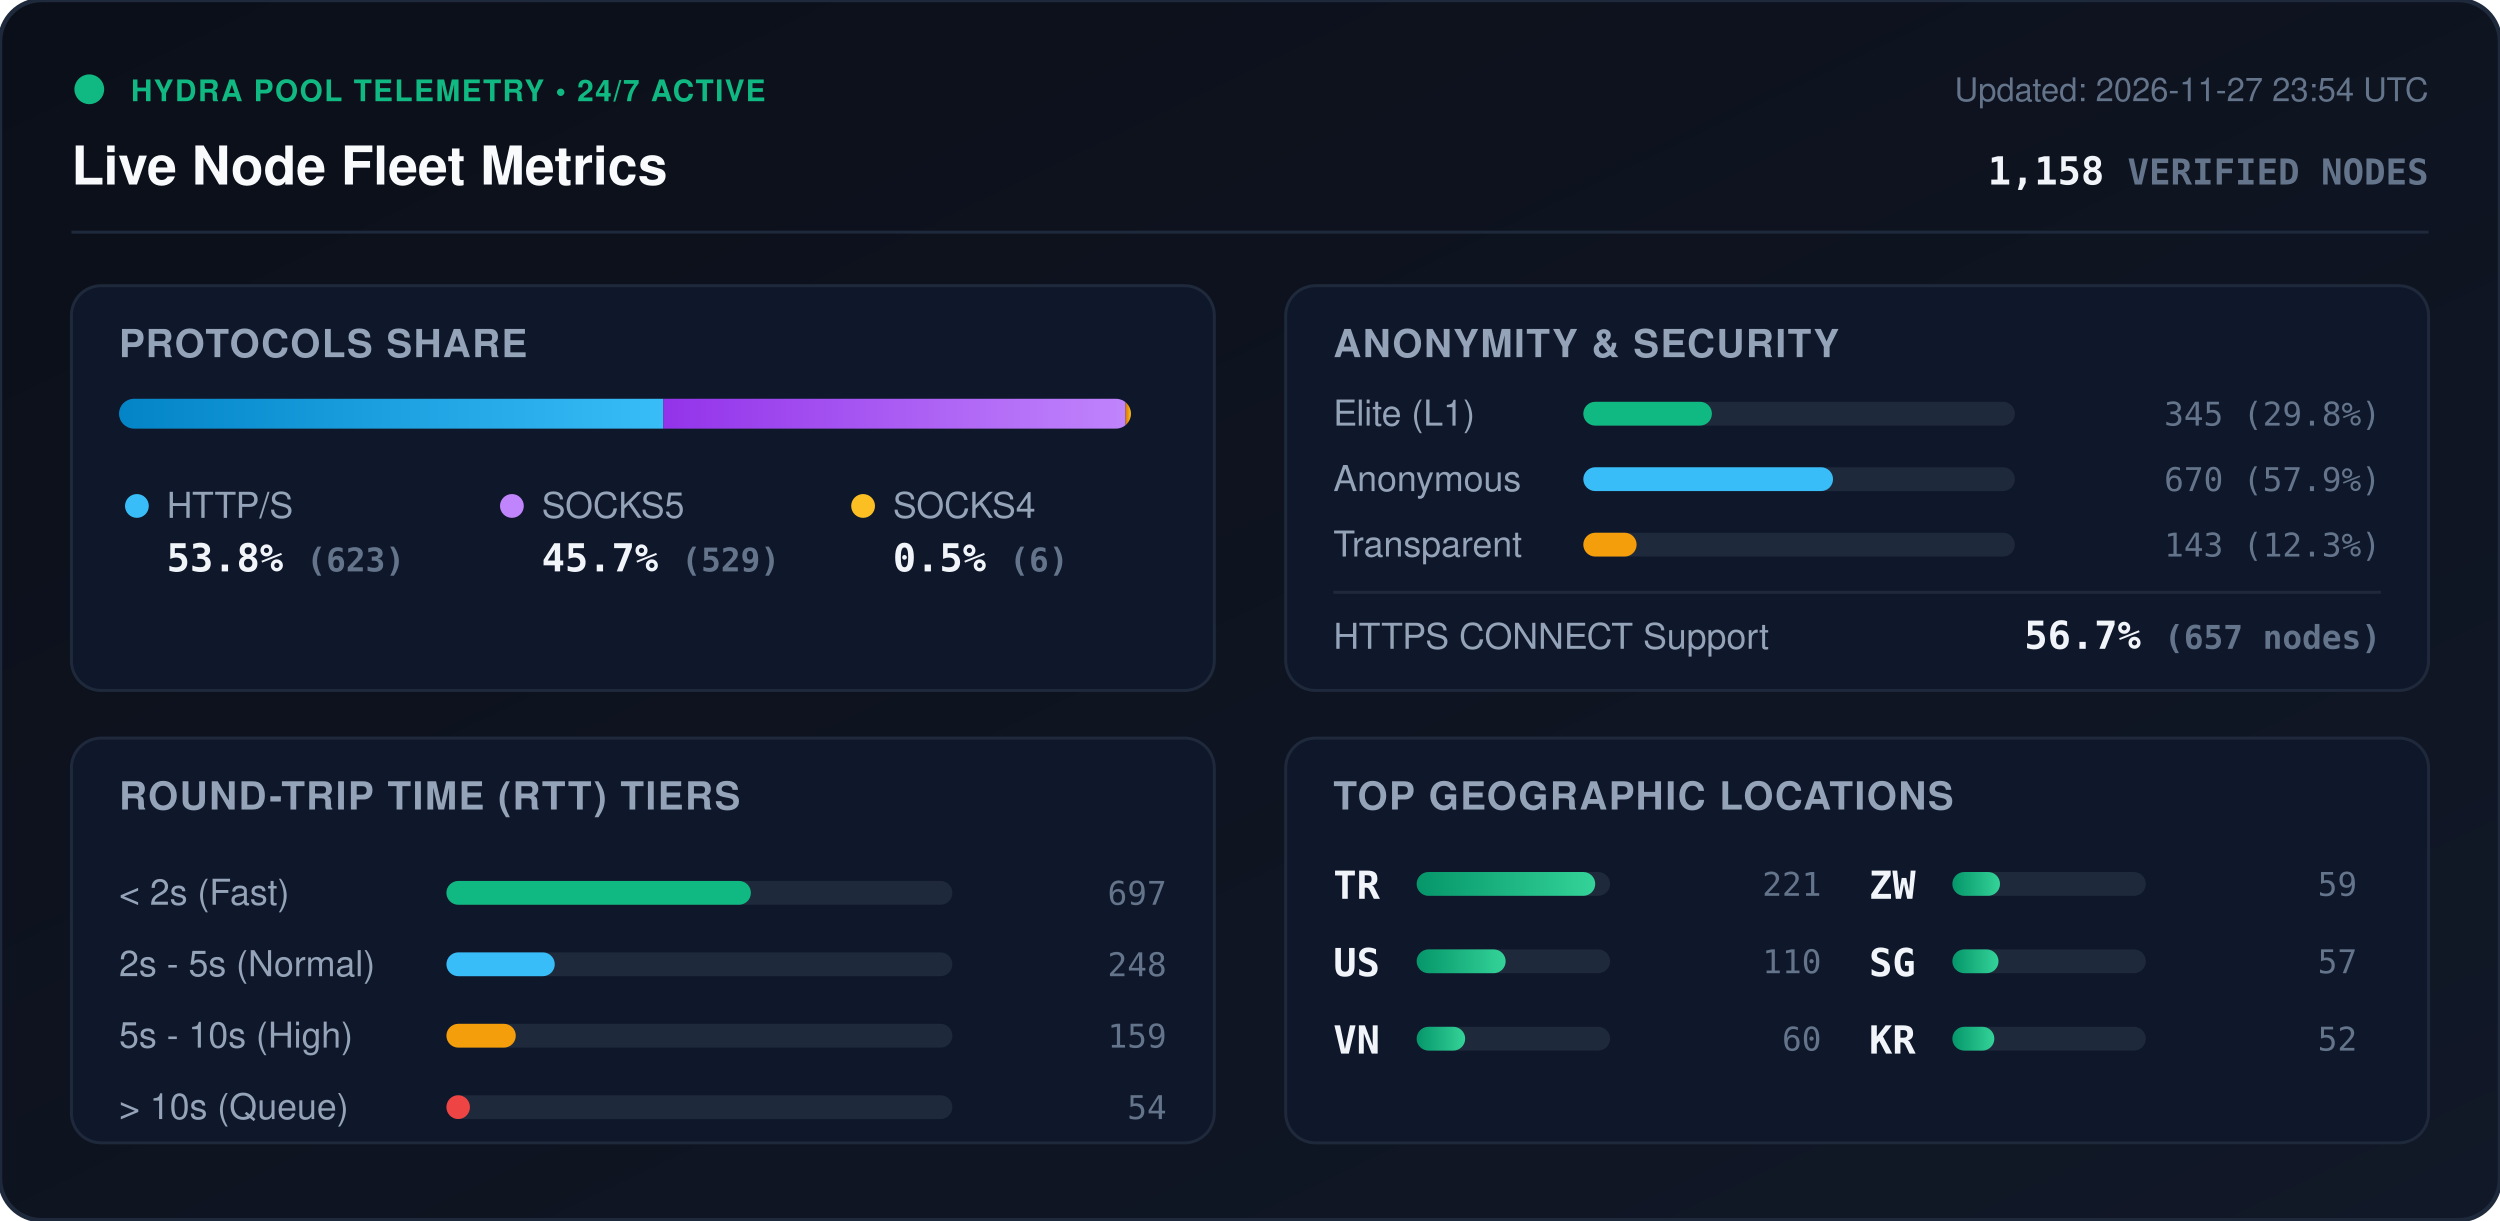
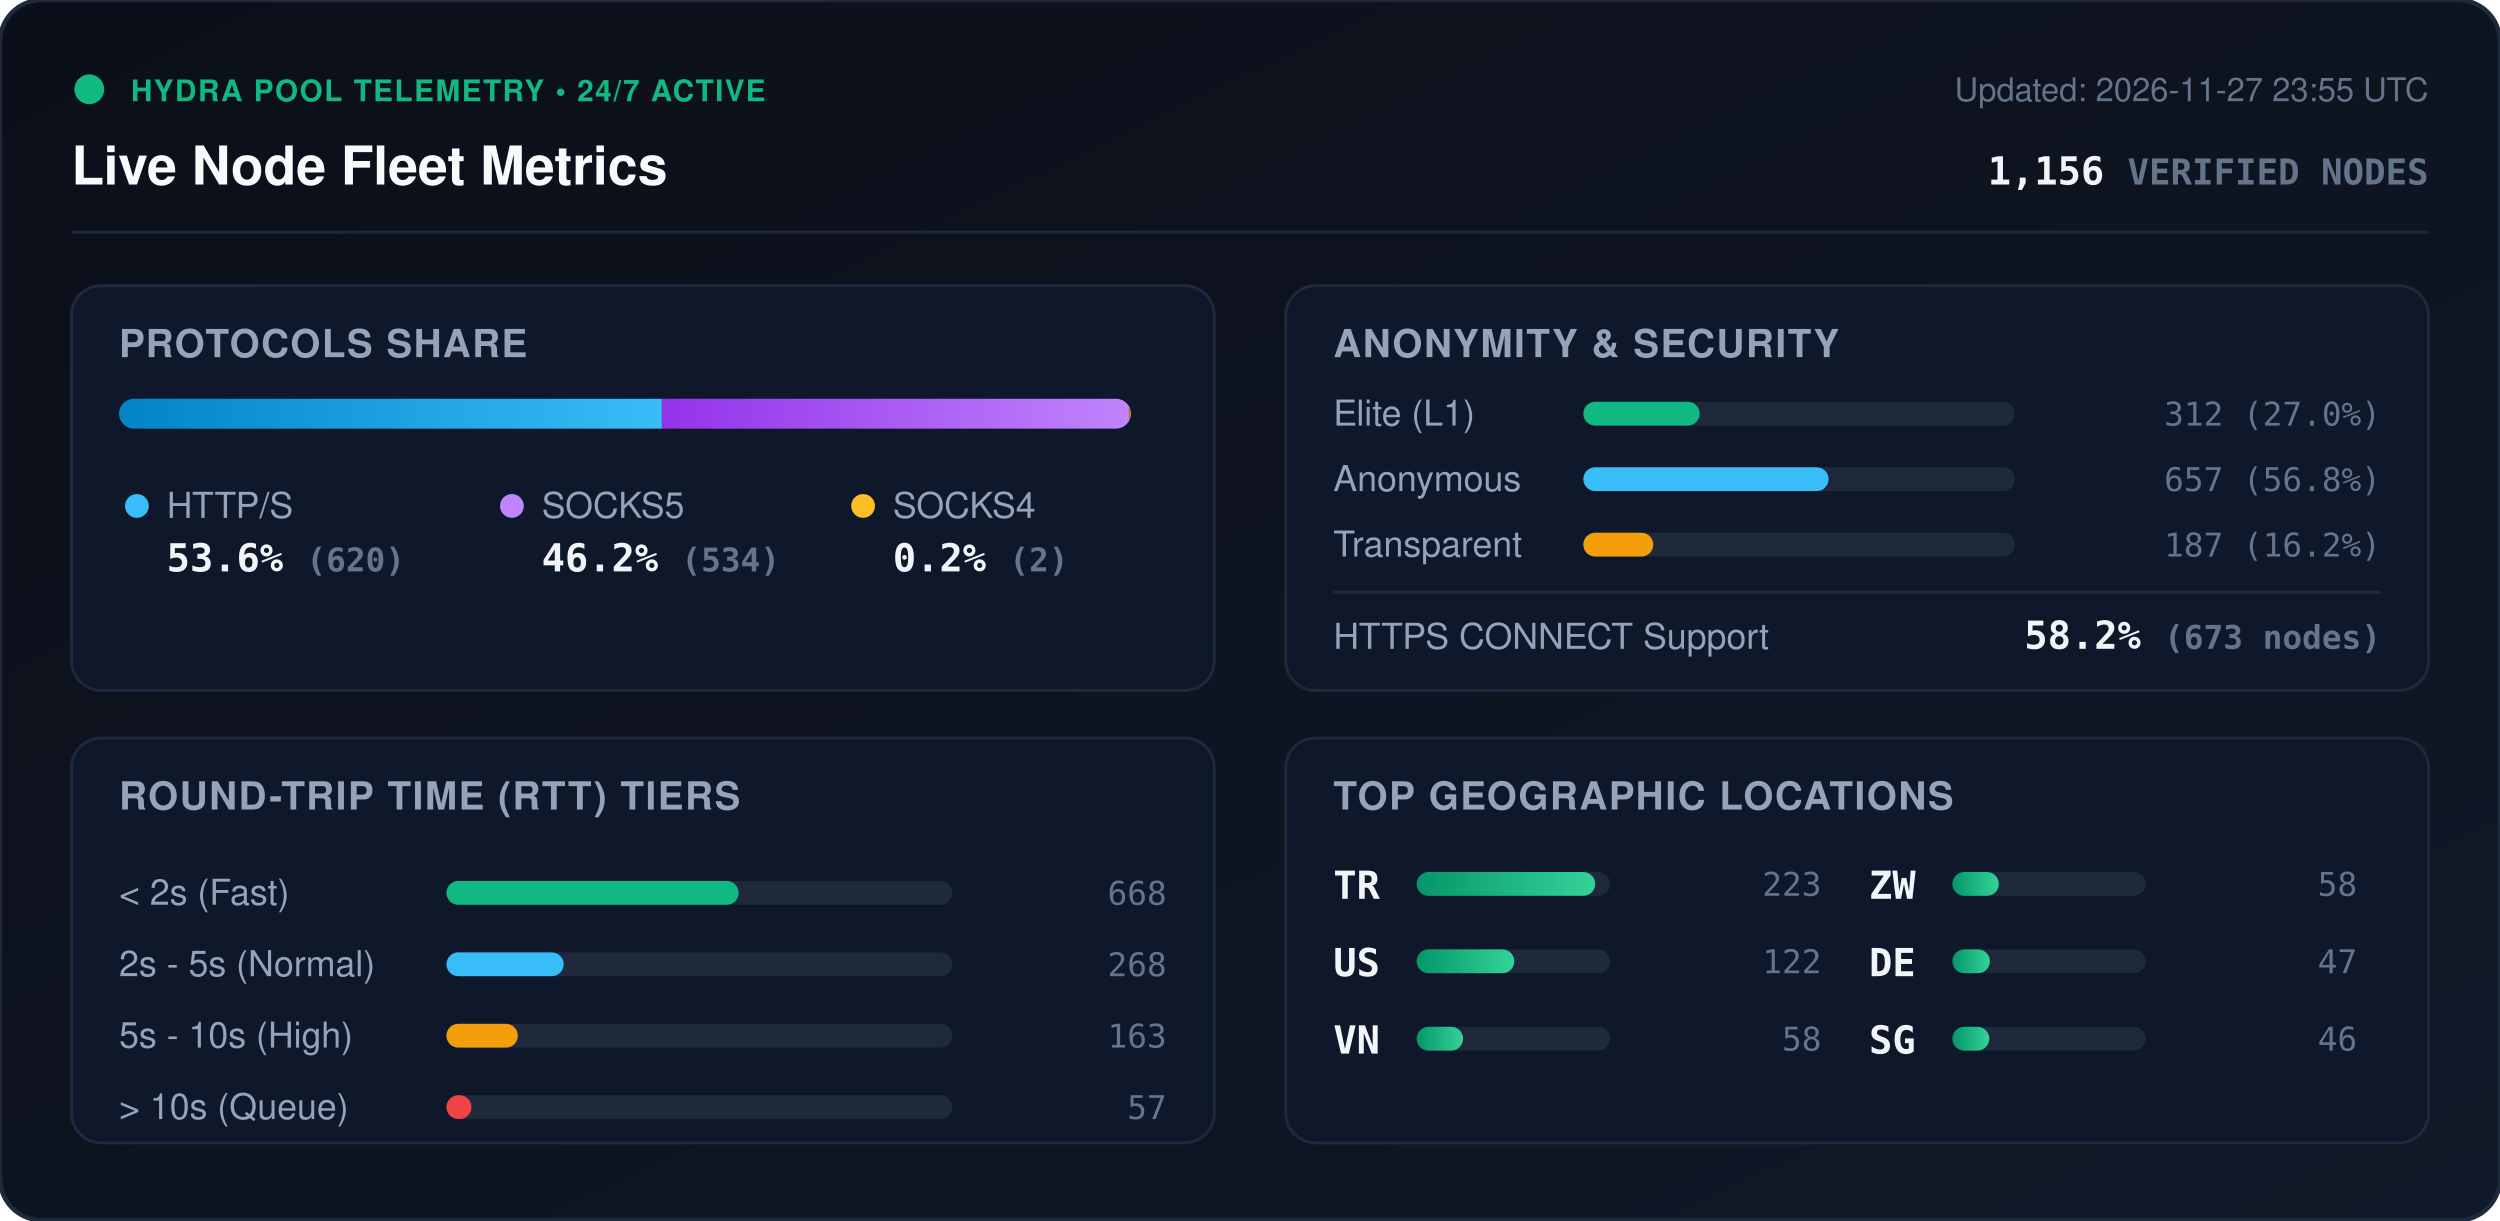
<svg xmlns="http://www.w3.org/2000/svg" viewBox="0 0 840 410" width="840" height="410" style="max-width: 100%; height: auto;">
  <defs>
    <linearGradient id="bg" x1="0%" y1="0%" x2="100%" y2="100%">
      <stop offset="0%" stop-color="#0b0f19" />
      <stop offset="100%" stop-color="#111827" />
    </linearGradient>
    <linearGradient id="bar-http" x1="0%" y1="0%" x2="100%" y2="0%">
      <stop offset="0%" stop-color="#0284c7" />
      <stop offset="100%" stop-color="#38bdf8" />
    </linearGradient>
    <linearGradient id="bar-socks5" x1="0%" y1="0%" x2="100%" y2="0%">
      <stop offset="0%" stop-color="#9333ea" />
      <stop offset="100%" stop-color="#c084fc" />
    </linearGradient>
    <linearGradient id="bar-socks4" x1="0%" y1="0%" x2="100%" y2="0%">
      <stop offset="0%" stop-color="#d97706" />
      <stop offset="100%" stop-color="#fbbf24" />
    </linearGradient>
    <linearGradient id="bar-green" x1="0%" y1="0%" x2="100%" y2="0%">
      <stop offset="0%" stop-color="#059669" />
      <stop offset="100%" stop-color="#34d399" />
    </linearGradient>
    <clipPath id="prog-track-clip">
      <rect width="340.0" height="10" rx="5" />
    </clipPath>
    <style>
      .title { font: 700 18px -apple-system, BlinkMacSystemFont, 'Segoe UI', Helvetica, Arial, sans-serif; fill: #f8fafc; }
      .sub { font: 500 11px -apple-system, BlinkMacSystemFont, 'Segoe UI', Helvetica, Arial, sans-serif; fill: #64748b; }
      .section-hdr { font: 600 13px -apple-system, BlinkMacSystemFont, 'Segoe UI', Helvetica, Arial, sans-serif; fill: #94a3b8; letter-spacing: 0.5px; }
      .metric-val { font: 700 13px -apple-system, BlinkMacSystemFont, 'Segoe UI', Helvetica, Arial, sans-serif; fill: #f1f5f9; }
      .metric-lbl { font: 500 12px -apple-system, BlinkMacSystemFont, 'Segoe UI', Helvetica, Arial, sans-serif; fill: #94a3b8; }
      .badge-txt { font: 700 10px -apple-system, BlinkMacSystemFont, 'Segoe UI', Helvetica, Arial, sans-serif; fill: #10b981; letter-spacing: 0.5px; }
      .mono { font-family: ui-monospace, SFMono-Regular, Menlo, Monaco, Consolas, monospace; }
      .pulse { animation: beacon 2s infinite ease-in-out; }
      @keyframes beacon { 0%, 100% { opacity: 1; } 50% { opacity: 0.35; } }
    </style>
  </defs>
  <rect width="840" height="410" rx="14" fill="url(#bg)" stroke="#1e293b" stroke-width="1.5" />
  <g transform="translate(24, 24)">
    <circle cx="6" cy="6" r="5" fill="#10b981" class="pulse" />
    <text x="20" y="10" class="badge-txt">HYDRA POOL TELEMETRY • 24/7 ACTIVE</text>
    <text x="0" y="38" class="title">Live Node Fleet Metrics</text>
-     <text x="792" y="10" text-anchor="end" class="sub">Updated: 2026-11-27 23:54 UTC</text>
-     <text x="792" y="38" text-anchor="end" class="metric-val mono" fill="#38bdf8">1,158 <tspan font-size="12" fill="#64748b">VERIFIED NODES</tspan>
+     <text x="792" y="10" text-anchor="end" class="sub">Updated: 2026-11-27 23:55 UTC</text>
+     <text x="792" y="38" text-anchor="end" class="metric-val mono" fill="#38bdf8">1,156 <tspan font-size="12" fill="#64748b">VERIFIED NODES</tspan>
    </text>
  </g>
  <line x1="24" y1="78" x2="816" y2="78" stroke="#1e293b" stroke-width="1" />
  <g transform="translate(24, 96)">
    <rect width="384" height="136" rx="10" fill="#0f172a" stroke="#1e293b" />
    <text x="16" y="24" class="section-hdr">PROTOCOLS SHARE</text>
    <g transform="translate(16, 38)">
      <rect width="340.0" height="10" rx="5" fill="#1e293b" />
      <g clip-path="url(#prog-track-clip)">
-         <rect x="0" width="182.9" height="10" fill="url(#bar-http)" />
-         <rect x="182.9" width="155.3" height="10" fill="url(#bar-socks5)" />
-         <rect x="338.2" width="1.8" height="10" fill="url(#bar-socks4)" />
+         <rect x="0" width="182.4" height="10" fill="url(#bar-http)" />
+         <rect x="182.4" width="157.1" height="10" fill="url(#bar-socks5)" />
+         <rect x="339.5" width="0.6" height="10" fill="url(#bar-socks4)" />
      </g>
    </g>
    <g transform="translate(16, 68)">
      <circle cx="6" cy="6" r="4" fill="#38bdf8" />
      <text x="16" y="10" class="metric-lbl">HTTP/S</text>
-       <text x="16" y="28" class="metric-val mono">53.8% <tspan font-size="11" fill="#64748b">(623)</tspan>
+       <text x="16" y="28" class="metric-val mono">53.6% <tspan font-size="11" fill="#64748b">(620)</tspan>
      </text>
      <circle cx="132" cy="6" r="4" fill="#c084fc" />
      <text x="142" y="10" class="metric-lbl">SOCKS5</text>
-       <text x="142" y="28" class="metric-val mono">45.7% <tspan font-size="11" fill="#64748b">(529)</tspan>
+       <text x="142" y="28" class="metric-val mono">46.2% <tspan font-size="11" fill="#64748b">(534)</tspan>
      </text>
      <circle cx="250" cy="6" r="4" fill="#fbbf24" />
      <text x="260" y="10" class="metric-lbl">SOCKS4</text>
-       <text x="260" y="28" class="metric-val mono">0.5% <tspan font-size="11" fill="#64748b">(6)</tspan>
+       <text x="260" y="28" class="metric-val mono">0.2% <tspan font-size="11" fill="#64748b">(2)</tspan>
      </text>
    </g>
  </g>
  <g transform="translate(432, 96)">
    <rect width="384" height="136" rx="10" fill="#0f172a" stroke="#1e293b" />
    <text x="16" y="24" class="section-hdr">ANONYMITY &amp; SECURITY</text>
    <text x="16" y="47" class="metric-lbl">Elite (L1)</text>
    <rect x="100" y="39" width="145.0" height="8" rx="4" fill="#1e293b" />
-     <rect x="100" y="39" width="43.2" height="8" rx="4" fill="#10b981" />
-     <text x="368" y="47" text-anchor="end" class="mono sub" fill="#e2e8f0">345 (29.8%)</text>
+     <rect x="100" y="39" width="39.1" height="8" rx="4" fill="#10b981" />
+     <text x="368" y="47" text-anchor="end" class="mono sub" fill="#e2e8f0">312 (27.0%)</text>
    <text x="16" y="69" class="metric-lbl">Anonymous</text>
    <rect x="100" y="61" width="145.0" height="8" rx="4" fill="#1e293b" />
-     <rect x="100" y="61" width="83.9" height="8" rx="4" fill="#38bdf8" />
-     <text x="368" y="69" text-anchor="end" class="mono sub" fill="#e2e8f0">670 (57.9%)</text>
+     <rect x="100" y="61" width="82.4" height="8" rx="4" fill="#38bdf8" />
+     <text x="368" y="69" text-anchor="end" class="mono sub" fill="#e2e8f0">657 (56.8%)</text>
    <text x="16" y="91" class="metric-lbl">Transparent</text>
    <rect x="100" y="83" width="145.0" height="8" rx="4" fill="#1e293b" />
-     <rect x="100" y="83" width="17.9" height="8" rx="4" fill="#f59e0b" />
-     <text x="368" y="91" text-anchor="end" class="mono sub" fill="#e2e8f0">143 (12.3%)</text>
+     <rect x="100" y="83" width="23.5" height="8" rx="4" fill="#f59e0b" />
+     <text x="368" y="91" text-anchor="end" class="mono sub" fill="#e2e8f0">187 (16.2%)</text>
    <line x1="16" y1="103" x2="368" y2="103" stroke="#1e293b" stroke-width="1" />
    <text x="16" y="122" class="metric-lbl">HTTPS CONNECT Support</text>
-     <text x="368" y="122" text-anchor="end" class="metric-val mono" fill="#34d399">56.7% <tspan font-size="11" fill="#64748b">(657 nodes)</tspan>
+     <text x="368" y="122" text-anchor="end" class="metric-val mono" fill="#34d399">58.2% <tspan font-size="11" fill="#64748b">(673 nodes)</tspan>
    </text>
  </g>
  <g transform="translate(24, 248)">
    <rect width="384" height="136" rx="10" fill="#0f172a" stroke="#1e293b" />
    <text x="16" y="24" class="section-hdr">ROUND-TRIP TIME (RTT) TIERS</text>
    <g transform="translate(16, 42)">
      <text x="0" y="14" class="metric-lbl">&lt; 2s (Fast)</text>
      <rect x="110" y="6" width="170" height="8" rx="4" fill="#1e293b" />
-       <rect x="110" y="6" width="102.3" height="8" rx="4" fill="#10b981" />
-       <text x="352" y="14" text-anchor="end" class="mono sub">697</text>
+       <rect x="110" y="6" width="98.2" height="8" rx="4" fill="#10b981" />
+       <text x="352" y="14" text-anchor="end" class="mono sub">668</text>
      <text x="0" y="38" class="metric-lbl">2s - 5s (Normal)</text>
      <rect x="110" y="30" width="170" height="8" rx="4" fill="#1e293b" />
-       <rect x="110" y="30" width="36.4" height="8" rx="4" fill="#38bdf8" />
-       <text x="352" y="38" text-anchor="end" class="mono sub">248</text>
+       <rect x="110" y="30" width="39.4" height="8" rx="4" fill="#38bdf8" />
+       <text x="352" y="38" text-anchor="end" class="mono sub">268</text>
      <text x="0" y="62" class="metric-lbl">5s - 10s (High)</text>
      <rect x="110" y="54" width="170" height="8" rx="4" fill="#1e293b" />
-       <rect x="110" y="54" width="23.3" height="8" rx="4" fill="#f59e0b" />
-       <text x="352" y="62" text-anchor="end" class="mono sub">159</text>
+       <rect x="110" y="54" width="24.0" height="8" rx="4" fill="#f59e0b" />
+       <text x="352" y="62" text-anchor="end" class="mono sub">163</text>
      <text x="0" y="86" class="metric-lbl">&gt; 10s (Queue)</text>
      <rect x="110" y="78" width="170" height="8" rx="4" fill="#1e293b" />
-       <rect x="110" y="78" width="7.9" height="8" rx="4" fill="#ef4444" />
-       <text x="352" y="86" text-anchor="end" class="mono sub">54</text>
+       <rect x="110" y="78" width="8.4" height="8" rx="4" fill="#ef4444" />
+       <text x="352" y="86" text-anchor="end" class="mono sub">57</text>
    </g>
  </g>
  <g transform="translate(432, 248)">
    <rect width="384" height="136" rx="10" fill="#0f172a" stroke="#1e293b" />
    <text x="16" y="24" class="section-hdr">TOP GEOGRAPHIC LOCATIONS</text>
    <g transform="translate(16, 42)">
      <g transform="translate(0, 0)">
        <text x="0" y="12" class="mono metric-val" font-size="12">TR</text>
        <rect x="28" y="3" width="65" height="8" rx="4" fill="#1e293b" />
        <rect x="28" y="3" width="60.0" height="8" rx="4" fill="url(#bar-green)" />
-         <text x="164" y="11" text-anchor="end" class="mono sub">221</text>
+         <text x="164" y="11" text-anchor="end" class="mono sub">223</text>
      </g>
      <g transform="translate(0, 26)">
        <text x="0" y="12" class="mono metric-val" font-size="12">US</text>
        <rect x="28" y="3" width="65" height="8" rx="4" fill="#1e293b" />
-         <rect x="28" y="3" width="29.9" height="8" rx="4" fill="url(#bar-green)" />
-         <text x="164" y="11" text-anchor="end" class="mono sub">110</text>
+         <rect x="28" y="3" width="32.8" height="8" rx="4" fill="url(#bar-green)" />
+         <text x="164" y="11" text-anchor="end" class="mono sub">122</text>
      </g>
      <g transform="translate(0, 52)">
        <text x="0" y="12" class="mono metric-val" font-size="12">VN</text>
        <rect x="28" y="3" width="65" height="8" rx="4" fill="#1e293b" />
-         <rect x="28" y="3" width="16.3" height="8" rx="4" fill="url(#bar-green)" />
-         <text x="164" y="11" text-anchor="end" class="mono sub">60</text>
+         <rect x="28" y="3" width="15.6" height="8" rx="4" fill="url(#bar-green)" />
+         <text x="164" y="11" text-anchor="end" class="mono sub">58</text>
      </g>
      <g transform="translate(180, 0)">
        <text x="0" y="12" class="mono metric-val" font-size="12">ZW</text>
        <rect x="28" y="3" width="65" height="8" rx="4" fill="#1e293b" />
-         <rect x="28" y="3" width="16.0" height="8" rx="4" fill="url(#bar-green)" />
-         <text x="164" y="11" text-anchor="end" class="mono sub">59</text>
+         <rect x="28" y="3" width="15.6" height="8" rx="4" fill="url(#bar-green)" />
+         <text x="164" y="11" text-anchor="end" class="mono sub">58</text>
      </g>
      <g transform="translate(180, 26)">
+         <text x="0" y="12" class="mono metric-val" font-size="12">DE</text>
+         <rect x="28" y="3" width="65" height="8" rx="4" fill="#1e293b" />
+         <rect x="28" y="3" width="12.6" height="8" rx="4" fill="url(#bar-green)" />
+         <text x="164" y="11" text-anchor="end" class="mono sub">47</text>
+       </g>
+       <g transform="translate(180, 52)">
        <text x="0" y="12" class="mono metric-val" font-size="12">SG</text>
        <rect x="28" y="3" width="65" height="8" rx="4" fill="#1e293b" />
-         <rect x="28" y="3" width="15.5" height="8" rx="4" fill="url(#bar-green)" />
-         <text x="164" y="11" text-anchor="end" class="mono sub">57</text>
-       </g>
-       <g transform="translate(180, 52)">
-         <text x="0" y="12" class="mono metric-val" font-size="12">KR</text>
-         <rect x="28" y="3" width="65" height="8" rx="4" fill="#1e293b" />
-         <rect x="28" y="3" width="14.1" height="8" rx="4" fill="url(#bar-green)" />
-         <text x="164" y="11" text-anchor="end" class="mono sub">52</text>
+         <rect x="28" y="3" width="12.4" height="8" rx="4" fill="url(#bar-green)" />
+         <text x="164" y="11" text-anchor="end" class="mono sub">46</text>
      </g>
    </g>
  </g>
</svg>
